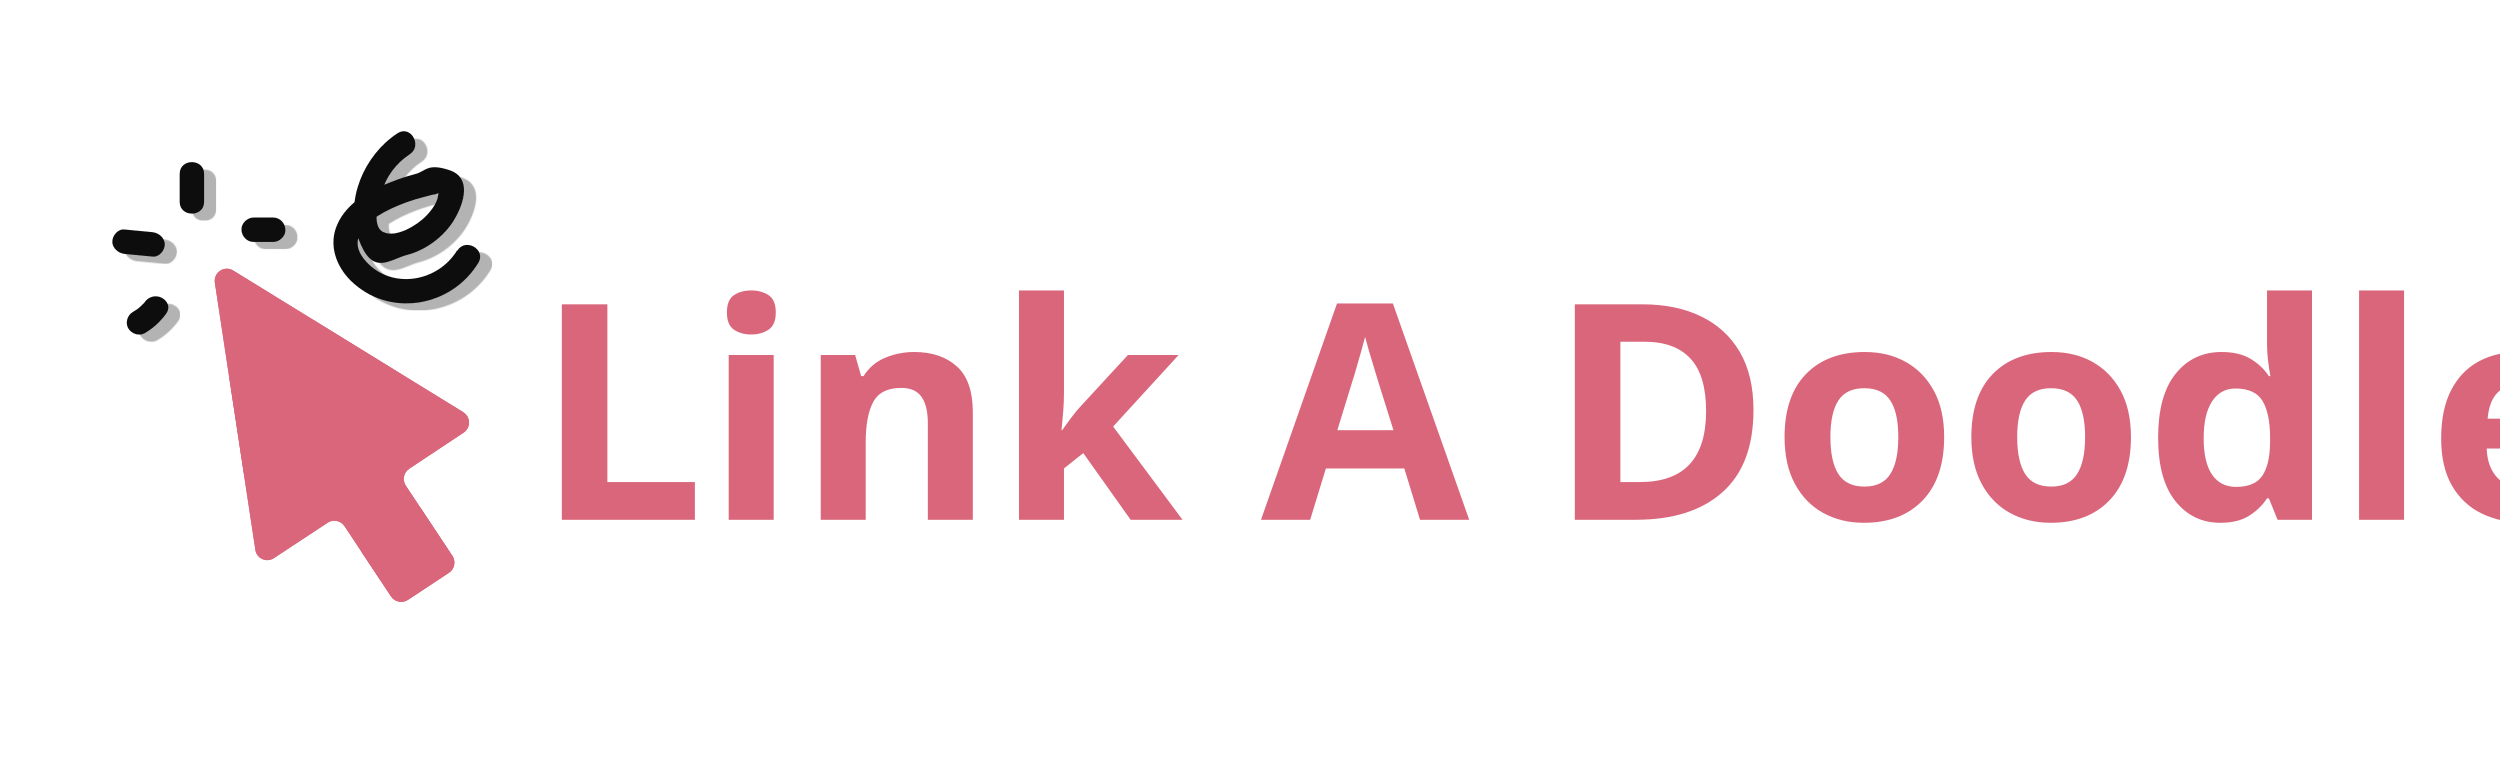
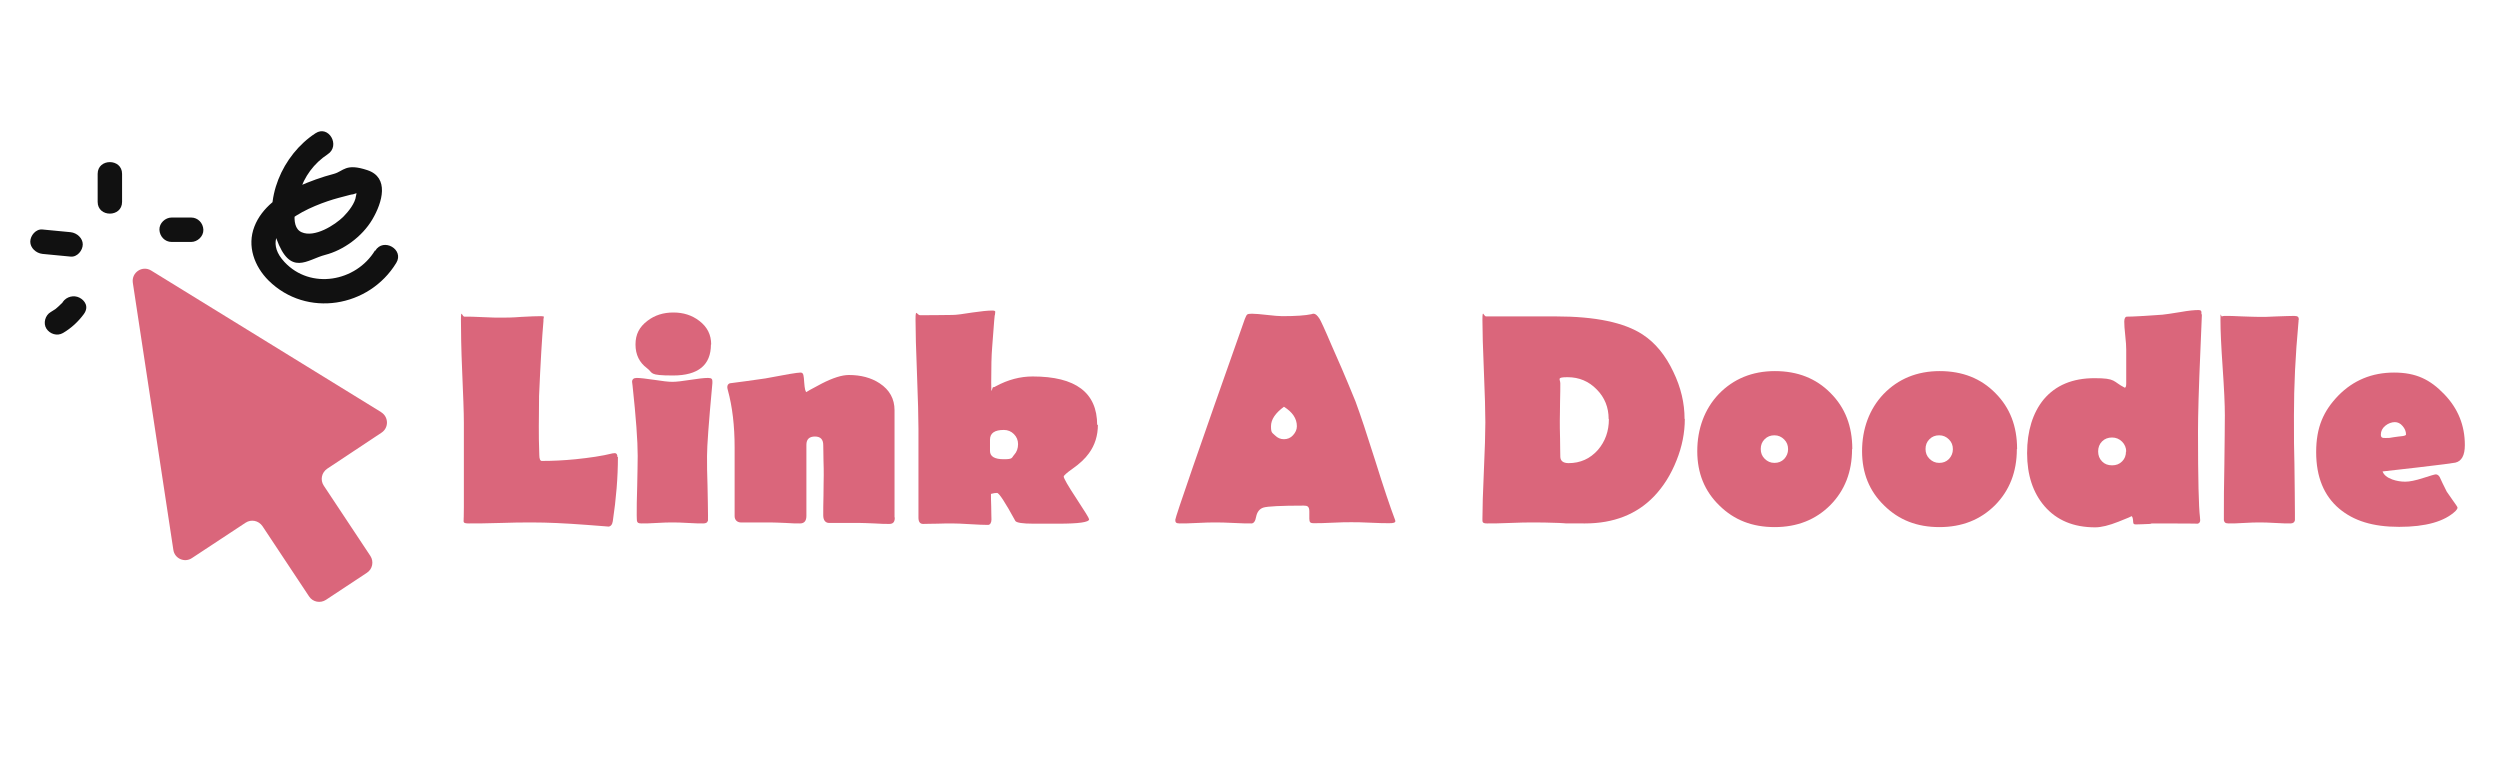
<svg xmlns="http://www.w3.org/2000/svg" id="Layer_1" version="1.1" viewBox="0 0 1024 318">
  <defs>
    <style>
-       .st0, .st1, .st2, .st3, .st4, .st5, .st6 {
+       .st0 {
        fill: #111;
      }

-       .st1 {
-         filter: url(#drop-shadow-1);
+       .st1, .st2 {
+         isolation: isolate;
      }

      .st2 {
-         filter: url(#drop-shadow-5);
-       }
- 
-       .st7 {
-         font-family: BerlinSansFBDemi-Bold, 'Berlin Sans FB Demi';
+         display: none;
+         font-family: BerlinSansFB-Bold, 'Berlin Sans FB';
        font-size: 123.6px;
        font-weight: 700;
      }

-       .st7, .st8 {
+       .st2, .st3 {
        fill: #da667b;
      }
- 
-       .st3 {
-         filter: url(#drop-shadow-4);
-       }
- 
-       .st4 {
-         filter: url(#drop-shadow-6);
-       }
- 
-       .st5 {
-         filter: url(#drop-shadow-2);
-       }
- 
-       .st5, .st9 {
-         display: none;
-       }
- 
-       .st6 {
-         filter: url(#drop-shadow-3);
-       }
    </style>
-     <filter id="drop-shadow-1" x="136.5" y="53.7" width="65.1" height="73.5" filterUnits="userSpaceOnUse">
-       <feOffset dx="5" dy="3" />
-       <feGaussianBlur result="blur" stdDeviation="0" />
-       <feFlood flood-color="#000" flood-opacity=".3" />
-       <feComposite in2="blur" operator="in" />
-       <feComposite in="SourceGraphic" />
-     </filter>
-     <filter id="drop-shadow-2" x="62.8" y="94.9" width="151.5" height="152.3" filterUnits="userSpaceOnUse">
-       <feOffset dx="5" dy="3" />
-       <feGaussianBlur result="blur1" stdDeviation="0" />
-       <feFlood flood-color="#000" flood-opacity=".3" />
-       <feComposite in2="blur1" operator="in" />
-       <feComposite in="SourceGraphic" />
-     </filter>
-     <filter id="drop-shadow-3" x="98.9" y="89.1" width="23.1" height="13" filterUnits="userSpaceOnUse">
-       <feOffset dx="5" dy="3" />
-       <feGaussianBlur result="blur2" stdDeviation="0" />
-       <feFlood flood-color="#000" flood-opacity=".3" />
-       <feComposite in2="blur2" operator="in" />
-       <feComposite in="SourceGraphic" />
-     </filter>
-     <filter id="drop-shadow-4" x="46" y="94" width="26.5" height="14.2" filterUnits="userSpaceOnUse">
-       <feOffset dx="5" dy="3" />
-       <feGaussianBlur result="blur3" stdDeviation="0" />
-       <feFlood flood-color="#000" flood-opacity=".3" />
-       <feComposite in2="blur3" operator="in" />
-       <feComposite in="SourceGraphic" />
-     </filter>
-     <filter id="drop-shadow-5" x="51.9" y="121.3" width="21.8" height="18.9" filterUnits="userSpaceOnUse">
-       <feOffset dx="5" dy="3" />
-       <feGaussianBlur result="blur4" stdDeviation="0" />
-       <feFlood flood-color="#000" flood-opacity=".3" />
-       <feComposite in2="blur4" operator="in" />
-       <feComposite in="SourceGraphic" />
-     </filter>
-     <filter id="drop-shadow-6" x="73.6" y="66.3" width="15" height="24.1" filterUnits="userSpaceOnUse">
-       <feOffset dx="5" dy="3" />
-       <feGaussianBlur result="blur5" stdDeviation="0" />
-       <feFlood flood-color="#000" flood-opacity=".3" />
-       <feComposite in2="blur5" operator="in" />
-       <feComposite in="SourceGraphic" />
-     </filter>
  </defs>
-   <text class="st7" transform="translate(219 212.9)">
-     <tspan x="0" y="0">Link A Doodle</tspan>
-   </text>
-   <g class="st9">
-     <path class="st0" d="M59.6,129c-2-3.1-6.2-4-9.3-1.9l-18.9,12.5c-3.1,2-4,6.2-1.9,9.3,2,3.1,6.2,4,9.3,1.9l18.9-12.5c3.1-2,4-6.2,1.9-9.3Z" />
-     <path class="st0" d="M52.3,100.3c0-3.7-3-6.7-6.7-6.8h-22.7c-3.7-.2-6.7,2.8-6.8,6.5,0,3.7,3,6.7,6.7,6.8h22.7c3.7.2,6.7-2.8,6.8-6.5Z" />
-     <path class="st0" d="M100.2,72.9c3.5,1.2,7.3-.8,8.5-4.3l7-21.6c1.2-3.5-.8-7.3-4.3-8.5-3.5-1.2-7.3.8-8.5,4.3l-7,21.6c-1.2,3.5.8,7.3,4.3,8.5Z" />
-     <path class="st0" d="M156.2,83.4c-1.1-3.5-4.9-5.5-8.4-4.4l-21.6,6.9c-3.5,1.1-5.5,4.9-4.4,8.4,1.1,3.5,4.9,5.5,8.4,4.4l21.6-6.9c3.5-1.1,5.5-4.9,4.4-8.4Z" />
-     <path class="st0" d="M68.4,77.3c3-2.2,3.7-6.4,1.6-9.4l-13.2-18.5c-2.2-3-6.4-3.7-9.4-1.6-3,2.2-3.7,6.4-1.6,9.4l13.2,18.5c2.2,3,6.4,3.7,9.4,1.6Z" />
+   <g id="Text" class="st1">
+     <text id="Link_A_Doodle_Text" class="st2" transform="translate(185.4 212.9)">
+       <tspan x="0" y="0">Link A Doodle</tspan>
+     </text>
+     <g id="Outline" class="st1">
+       <path class="st3" d="M253.1,187.2c0,8.2-.7,17-2.1,26.3-.2,1.4-.9,2.2-1.9,2.2.6,0-2.3-.2-8.7-.7-9.2-.7-16.5-1-22-1s-7.3,0-13.2.2c-5.9.2-10.3.2-13.2.2s-1.9-.8-2.1-2.4c0,1.1.1-.3.1-4.2v-34.7c0-4.4-.3-11.4-.7-21.1-.4-9.3-.5-16.3-.5-21s.5-1.3,1.4-1.3c1.7,0,4.2,0,7.6.2,3.4.2,5.9.2,7.6.2s4.5,0,8.1-.3c3.6-.2,6.3-.3,8.1-.3s1,.4,1,1.3v.7c-.6,6.8-1.2,17-1.8,30.7,0,5.2-.1,9.4-.1,12.4s0,7.3.2,11.8c0,1.6.4,2.4,1,2.4,4.3,0,8.9-.2,13.9-.7,5.7-.6,10.7-1.3,15.1-2.4.4,0,.7-.1.9-.1.7,0,1.1.5,1.1,1.6Z" />
+       <path class="st3" d="M291.8,156.4c0,.3,0,.8-.1,1.6-1.4,15.1-2.1,24.7-2.1,28.7s0,6.8.2,12.2c.1,5.4.2,9.5.2,12.2s0,2.1-.1,2.3c-.2.7-.8,1-1.9,1s-3.5,0-6.3-.2c-2.8-.2-4.9-.2-6.3-.2s-3.5,0-6.3.2c-2.8.2-4.9.2-6.3.2s-1.7-.3-1.9-1c0-.2-.1-1-.1-2.3,0-2.7,0-6.8.2-12.2.1-5.4.2-9.5.2-12.2,0-6.1-.7-15.7-2.1-28.7-.1-.8-.2-1.3-.2-1.6,0-1,.6-1.6,1.9-1.6s4,.3,7.3.8c3.2.5,5.7.8,7.3.8s4.1-.3,7.3-.8c3.2-.5,5.7-.8,7.3-.8s1.8.5,1.8,1.6ZM291.2,141.1c0,8.4-5.2,12.7-15.5,12.7s-8-1-10.7-3c-3.1-2.3-4.7-5.5-4.7-9.7s1.6-7.2,4.9-9.7c3-2.3,6.5-3.4,10.6-3.4s7.6,1.1,10.6,3.4c3.3,2.5,4.9,5.7,4.9,9.7Z" />
+       <path class="st3" d="M366.5,212.1c0,1.7-.7,2.5-2.2,2.5s-3.4,0-6.1-.2c-2.7-.1-4.7-.2-6-.2s-3.5,0-6.3,0c-2.8,0-4.9,0-6.3,0s-2.4-1-2.4-3.1,0-4.6.1-8.2c0-3.6.1-6.4.1-8.2s0-3.4-.1-6.2c0-2.7-.1-4.8-.1-6.2,0-2.3-1.1-3.5-3.4-3.5s-3.5,1.1-3.5,3.4v29.1c0,2.1-.9,3.1-2.6,3.1s-3.2,0-5.9-.2c-2.6-.1-4.6-.2-5.9-.2s-3.4,0-6.2,0c-2.8,0-4.8,0-6.2,0s-2.6-.9-2.6-2.6v-28.2c0-8.7-.9-16.6-2.8-23.5-.1-.4-.2-.8-.2-1.1,0-.8.3-1.3,1-1.6,4.1-.5,9-1.2,14.6-2,8.3-1.6,13.1-2.4,14.4-2.4s1.3,1.3,1.5,4c.2,2.7.5,4,1,4-.3,0,1.8-1.2,6.2-3.5,4.5-2.3,8.2-3.5,11.1-3.5,4.9,0,9.1,1.1,12.6,3.4,4.1,2.7,6.1,6.4,6.1,11v43.8Z" />
+       <path class="st3" d="M449.7,173.9c0,4.5-1.2,8.4-3.7,11.8-1.5,2.1-3.7,4.2-6.7,6.3-2.4,1.7-3.6,2.8-3.6,3.2,0,.7,1.7,3.7,5.2,9,3.5,5.3,5.2,8.1,5.2,8.5,0,1.2-4.2,1.8-12.6,1.8h-10.2c-4.5,0-6.9-.4-7.4-1.1-4.2-7.7-6.7-11.5-7.5-11.5s-1.3.1-2.5.4c0,1.1,0,2.9.1,5.2,0,2.4.1,4.1.1,5.3s-.5,2.2-1.4,2.2c-1.7,0-4.1-.1-7.4-.3-3.3-.2-5.7-.3-7.4-.3s-3.2,0-5.9.1c-2.6,0-4.6.1-5.9.1s-1.9-.9-1.9-2.6c0-4,0-10.1,0-18.2,0-8.1,0-14.1,0-18.2s-.2-12.5-.6-22.4c-.4-9.9-.6-17.4-.6-22.3s.6-1.7,1.9-1.8c3,0,7.4,0,13.3-.1,1.6,0,4.3-.4,8.1-1,3.5-.5,6.2-.8,8.1-.8s1.1.7,1.1,2c0-1.3-.4,3-1.1,12.9-.3,3.5-.4,8.3-.4,14.6s.3,1.9.8,1.9.6-.1,1.1-.4c5-2.7,10-4,15.1-4,17.6,0,26.4,6.6,26.4,19.9ZM417,181.9c0-1.6-.6-3-1.7-4.1-1.1-1.1-2.5-1.7-4.1-1.7-3.8,0-5.7,1.3-5.7,4v4.6c0,2.3,1.9,3.4,5.7,3.4s3.1-.6,4.2-1.8c1.1-1.2,1.6-2.7,1.6-4.4Z" />
+       <path class="st3" d="M571.5,213.5c0,.6-.8.8-2.4.8s-4.3,0-7.8-.2c-3.5-.2-6.1-.2-7.8-.2s-4.3,0-7.7.2c-3.4.2-6,.2-7.7.2s-1.7-.6-1.8-1.8c0,0,0-.9,0-3s-.8-2.4-2.3-2.4c-9.4,0-14.9.3-16.5.8-1.6.5-2.6,1.8-3,3.8-.3,1.8-1,2.7-1.9,2.7-1.7,0-4.1,0-7.4-.2-3.3-.2-5.8-.2-7.4-.2s-4.1,0-7.3.2c-3.3.2-5.7.2-7.3.2s-1.8-.5-1.8-1.5,9.5-28.6,28.5-82.3c.4-1,.7-1.6,1-1.8.3-.2.9-.3,1.9-.3,1.4,0,3.5.2,6.2.5s4.8.5,6.2.5c5.7,0,9.6-.3,11.9-.8.5-.2.8-.2,1-.2.7,0,1.5.7,2.4,2.1.4.6,2.1,4.2,4.9,10.8,2.3,5.1,5.6,12.7,9.8,23,2,5.4,4.7,13.5,8.1,24.3,3.4,10.9,6.1,18.9,8.1,24.2.1.4.2.6.2.8ZM531.2,174.6c0-3.2-1.8-5.8-5.3-8-3.5,2.6-5.3,5.2-5.3,8s.5,2.6,1.6,3.7c1.1,1.1,2.3,1.6,3.7,1.6s2.7-.5,3.7-1.6c1-1.1,1.6-2.3,1.6-3.7Z" />
+       <path class="st3" d="M690.1,171.6c0,5.6-1.1,11.3-3.4,17-2.3,5.8-5.3,10.6-9.2,14.7-7.1,7.4-16.6,11.1-28.3,11.1s-5.9,0-10.6-.2c-4.7-.2-8.2-.2-10.6-.2s-5.2,0-9.4.2c-4.2.2-7.3.2-9.4.2s-2-.6-2-1.8c0-4.4.2-11,.6-19.8.4-8.8.6-15.4.6-19.8s-.2-11.7-.6-21c-.4-9.4-.6-16.3-.6-21s.5-1.4,1.5-1.4h15.2c1.5,0,3.7,0,6.5,0,3,0,5.3,0,6.8,0,16.3,0,28.1,2.5,35.6,7.4,5.2,3.4,9.4,8.5,12.6,15.3,3.1,6.4,4.6,12.8,4.6,19.3ZM658.9,171.6c0-4.7-1.6-8.8-4.9-12.1-3.2-3.3-7.2-5-11.9-5s-3,.8-3,2.5,0,4.2-.1,7.6c0,3.4-.1,5.9-.1,7.6s0,4.1.1,7.4c0,3.3.1,5.7.1,7.4s1.1,2.7,3.4,2.7c4.8,0,8.8-1.8,12-5.4,3-3.5,4.5-7.7,4.5-12.6Z" />
+       <path class="st3" d="M758.6,184c0,9.3-3,16.9-8.9,22.9-6,6-13.6,9-22.8,9s-16.6-2.9-22.6-8.8c-6.1-5.9-9.1-13.3-9.1-22.3s2.9-17.2,8.8-23.4c6-6.2,13.7-9.4,23-9.4s16.9,3,22.8,9c6,6,8.9,13.6,8.9,22.9ZM732.4,184c0-1.6-.5-2.9-1.6-4-1.1-1.1-2.4-1.7-4-1.7s-2.9.5-4,1.6c-1.1,1.1-1.6,2.4-1.6,4s.5,2.9,1.6,4c1.1,1.1,2.4,1.7,4,1.7s2.9-.5,4-1.6c1-1.1,1.6-2.4,1.6-4Z" />
+       <path class="st3" d="M826.1,184c0,9.3-3,16.9-8.9,22.9-6,6-13.6,9-22.8,9s-16.6-2.9-22.6-8.8c-6.1-5.9-9.1-13.3-9.1-22.3s2.9-17.2,8.8-23.4c6-6.2,13.7-9.4,23-9.4s16.9,3,22.8,9c6,6,8.9,13.6,8.9,22.9ZM799.9,184c0-1.6-.5-2.9-1.6-4-1.1-1.1-2.4-1.7-4-1.7s-2.9.5-4,1.6c-1.1,1.1-1.6,2.4-1.6,4s.5,2.9,1.6,4c1.1,1.1,2.4,1.7,4,1.7s2.9-.5,4-1.6c1-1.1,1.6-2.4,1.6-4Z" />
+       <path class="st3" d="M901.9,128.7c0,0-.2,4.7-.6,14.5-.7,15.9-1,27.1-1,33.6,0,19.4.3,31,.8,35,0,.6.1,1,.1,1.2,0,.8-.3,1.3-1,1.5.2,0-4.4-.1-13.9-.1s-3.2,0-5.7.2c-2.5.1-4.4.2-5.7.2s-1.1-.6-1.2-1.7c-.1-1.1-.4-1.7-.7-1.7.3,0-1.4.8-5.3,2.3-3.8,1.5-7,2.3-9.5,2.3-8.9,0-15.8-2.9-20.8-8.7-4.7-5.5-7.1-12.7-7.1-21.7s2.3-16.5,6.8-22c4.9-5.8,11.8-8.7,20.8-8.7s7.3,1.3,12.4,3.9c.4,0,.6-.6.6-1.7v-13.9c0-1.3-.1-3.2-.4-5.8-.3-2.6-.4-4.5-.4-5.7s.4-2,1.1-2c2.5,0,7.3-.3,14.5-.8,1.2-.1,3.8-.5,7.5-1.1,3.3-.6,5.7-.8,7.2-.8s1.3.6,1.3,1.8ZM870.9,185c0-1.6-.6-3-1.7-4.1-1.1-1.1-2.5-1.7-4.1-1.7s-3,.5-4.1,1.6-1.6,2.5-1.6,4.1.5,3,1.6,4.1c1.1,1.1,2.4,1.6,4.1,1.6s3-.5,4.1-1.6c1.1-1.1,1.6-2.4,1.6-4.1Z" />
+       <path class="st3" d="M941.5,131c0,.2,0,.8-.1,1.6-1.2,12.9-1.8,25.4-1.8,37.5s0,11.2.2,20.1c.1,9,.2,15.7.2,20.1s0,2.7,0,2.8c-.2.9-.8,1.3-1.9,1.3s-3.5,0-6.3-.2c-2.8-.2-4.9-.2-6.3-.2s-3.5,0-6.3.2c-2.8.2-4.9.2-6.3.2s-1.8-.4-2-1.3v-2.8c0-4.5,0-11.2.2-20.1.1-9,.2-15.7.2-20.1s-.3-10.8-.9-19.5c-.6-8.7-.9-15.1-.9-19.4s.2-1.4.6-1.6c.2-.1.6-.2,1.1-.2,1.6,0,4,0,7.2.2,3.2.1,5.5.2,7.1.2s3.9,0,7.1-.2c3.2-.1,5.5-.2,7.1-.2s1.9.5,1.9,1.6Z" />
+       <path class="st3" d="M1009.6,182.3c0,4.2-1.3,6.6-3.9,7.2-.9.2-6.2.9-15.7,2l-14.1,1.6c.5,1.4,1.8,2.5,4,3.3,1.7.6,3.5.9,5.3.9s4.2-.5,7.3-1.5,4.8-1.5,5.2-1.5c.6,0,1.2.4,1.6,1.1.6,1.4,1.6,3.4,2.9,6,0,0,.8,1.1,2.3,3.3,1.4,1.9,2.1,3,2.1,3.2,0,.4-.3.9-.8,1.4-4.5,4.3-12.2,6.5-23.1,6.5s-18.6-2.5-24.5-7.4c-6.3-5.3-9.5-13-9.5-23.2s3-16.9,9.1-23.2c6.1-6.2,13.7-9.4,22.8-9.4s14.8,2.9,20.5,8.8c5.7,5.9,8.5,12.8,8.5,20.9ZM985.5,177.9c0-1.2-.5-2.4-1.4-3.4-.9-1.1-2-1.6-3.2-1.6s-2.7.5-3.9,1.5c-1.2,1-1.8,2.2-1.8,3.6s.7,1.4,2,1.4,1.8,0,3.1-.3c1.6-.2,2.7-.4,3.1-.4,1.4-.1,2.1-.4,2.1-.7Z" />
+     </g>
  </g>
-   <path class="st8" d="M189.7,168.8l-94.2-58c-3.6-2.2-8.1.8-7.5,5l16.6,109.4c.5,3.6,4.6,5.4,7.6,3.4l22-14.5c2.3-1.5,5.3-.9,6.9,1.4l19.1,28.8c1.5,2.3,4.6,2.9,6.9,1.4l16.8-11.1c2.3-1.5,2.9-4.6,1.4-6.9l-19.1-28.8c-1.5-2.3-.9-5.3,1.4-6.9l22.3-14.8c3-2,2.9-6.4-.1-8.3Z" />
-   <path class="st8" d="M189.7,168.8l-94.2-58c-3.6-2.2-8.1.8-7.5,5l16.6,109.4c.5,3.6,4.6,5.4,7.6,3.4l22-14.5c2.3-1.5,5.3-.9,6.9,1.4l19.1,28.8c1.5,2.3,4.6,2.9,6.9,1.4l16.8-11.1c2.3-1.5,2.9-4.6,1.4-6.9l-19.1-28.8c-1.5-2.3-.9-5.3,1.4-6.9l22.3-14.8c3-2,2.9-6.4-.1-8.3Z" />
-   <path class="st1" d="M187.2,102.6c-7.8,12.8-26.4,16.2-37.1,4.7-12.9-13.9,12-23.5,22-26.2s4.1-.9,6.1-1.5,1.4-.8,1.2.7c-.3,2.9-3.1,6.4-5.1,8.4-3.5,3.5-11.9,8.8-17.2,6.4s-1.8-13.1-.8-16.4c1.9-6.4,5.9-11.8,11.5-15.5,5.4-3.5.4-12.2-5-8.6-13.5,8.8-21.7,27.3-16,43.1s12.6,8.6,20,6.7,15.1-7.4,19.3-14.5,7-17.2-2-20.2-9.7.4-13.7,1.5c-5,1.3-9.9,3.1-14.7,5.2-7.4,3.3-14.9,8.6-17.9,16.4-3.1,8,0,16.3,5.8,22.1,15.6,15.4,41.2,11,52.3-7.2,3.4-5.5-5.3-10.5-8.6-5h0Z" />
-   <path class="st5" d="M200.9,196.4c-22.2,24-54.8,34.7-86.7,37.1s-19.4,2.5-24.2-4.9,8.5-15,13.2-18.8c14.4-11.6,30.1-20.8,45.9-30.2s28.4-17.2,33.6-31.5-.5-14.5-7.4-18.1-14.9-2.8-21.8.2c-15,6.4-25.5,20.8-36.9,31.9-6.1,5.9-12.5,11.5-19.8,15.8s-16.5,8.9-21.7,1.9,0-19,5.3-25.4,14.2-13.8,22.1-19.5c16.7-12,35-21.4,53.2-30.9,5.7-3,.7-11.6-5-8.6-17.4,9-34.9,18.1-51,29.3s-31.1,22.1-35.7,39.6-1.2,16.6,4.2,22.7,14.3,7,22,4.8c16.7-4.7,30-18.8,41.7-30.8s12.7-13.9,20.6-18.9c3.6-2.2,7.6-4.2,11.8-4.5s10.3,1.3,9.4,6.3-4.3,7.4-6.8,10.1-6.9,6.5-10.7,9.3c-7,5.1-14.7,9.2-22.1,13.6-16.9,9.9-34.4,21.2-48.5,35-5.9,5.8-8.5,13.5-4.3,21.1,4.2,7.6,12.7,10.5,20.9,10.9,18.9,1,39.6-3.2,57.4-9.5s35.4-16.6,48.7-31-2.7-11.8-7.1-7.1h0Z" />
-   <g>
-     <polygon class="st8" points="161.1 151.3 128 130.9 94 155.2 100.1 195.3 161.1 151.3" />
-     <path class="st8" d="M172.4,208.4l-24.4,17.6,12.1,18.2c1.5,2.3,4.6,2.9,6.9,1.4l16.8-11.1c2.3-1.5,2.9-4.6,1.4-6.9l-12.7-19.2Z" />
+   <path id="Cursor_Icon" class="st3" d="M156.1,168.8l-94.2-58c-3.6-2.2-8.1.8-7.5,5l16.6,109.4c.5,3.6,4.6,5.4,7.6,3.4l22-14.5c2.3-1.5,5.3-.9,6.9,1.4l19.1,28.8c1.5,2.3,4.6,2.9,6.9,1.4l16.8-11.1c2.3-1.5,2.9-4.6,1.4-6.9l-19.1-28.8c-1.5-2.3-.9-5.3,1.4-6.9l22.3-14.8c3-2,2.9-6.4-.1-8.3h0Z" />
+   <path id="Scribble" class="st0" d="M153.6,102.6c-7.8,12.8-26.4,16.2-37.1,4.7-12.9-13.9,12-23.5,22-26.2s4.1-.9,6.1-1.5,1.4-.8,1.2.7c-.3,2.9-3.1,6.4-5.1,8.4-3.5,3.5-11.9,8.8-17.2,6.4s-1.8-13.1-.8-16.4c1.9-6.4,5.9-11.8,11.5-15.5,5.4-3.5.4-12.2-5-8.6-13.5,8.8-21.7,27.3-16,43.1s12.6,8.6,20,6.7,15.1-7.4,19.3-14.5,7-17.2-2-20.2-9.7.4-13.7,1.5c-5,1.3-9.9,3.1-14.7,5.2-7.4,3.3-14.9,8.6-17.9,16.4-3.1,8,0,16.3,5.8,22.1,15.6,15.4,41.2,11,52.3-7.2,3.4-5.5-5.3-10.5-8.6-5h-.1Z" />
+   <g id="Highlights">
+     <path id="Highlight_4" class="st0" d="M70.3,99.1h8c2.6,0,5.1-2.3,5-5s-2.2-5-5-5h-8c-2.6,0-5.1,2.3-5,5s2.2,5,5,5h0Z" />
+     <path id="Highlight_3" class="st0" d="M28.9,95.1l-11.5-1.1c-2.7-.3-5,2.5-5,5s2.3,4.7,5,5l11.5,1.1c2.7.3,5-2.5,5-5s-2.3-4.7-5-5h0Z" />
+     <path id="Highlight_2" class="st0" d="M25.7,123.8c.3-.4.2-.2,0,0s-.5.6-.8.8c-.5.5-1,1-1.5,1.4s-.5.4-.7.6c.4-.3.2-.2,0,0-.6.4-1.3.8-1.9,1.2-2.3,1.3-3.2,4.6-1.8,6.8s4.4,3.2,6.8,1.8c3.4-2,6.2-4.6,8.5-7.7s.4-5.7-1.8-6.8-5.2-.5-6.8,1.8h0Z" />
+     <path id="Highlight_1" class="st0" d="M50,82.7v-11.5c0-6.4-10-6.4-10,0v11.5c0,6.4,10,6.4,10,0h0Z" />
  </g>
-   <path class="st6" d="M103.9,99.1h8c2.6,0,5.1-2.3,5-5s-2.2-5-5-5h-8c-2.6,0-5.1,2.3-5,5s2.2,5,5,5h0Z" />
-   <path class="st3" d="M62.5,95.1l-11.5-1.1c-2.7-.3-5,2.5-5,5s2.3,4.7,5,5l11.5,1.1c2.7.3,5-2.5,5-5s-2.3-4.7-5-5h0Z" />
-   <path class="st2" d="M59.3,123.8c.3-.4.2-.2,0,0s-.5.6-.8.8c-.5.5-1,1-1.5,1.4s-.5.4-.7.6c.4-.3.2-.2,0,0-.6.4-1.3.8-1.9,1.2-2.3,1.3-3.2,4.6-1.8,6.8s4.4,3.2,6.8,1.8c3.4-2,6.2-4.6,8.5-7.7s.4-5.7-1.8-6.8-5.2-.5-6.8,1.8h0Z" />
-   <path class="st4" d="M83.6,82.7v-11.5c0-6.4-10-6.4-10,0v11.5c0,6.4,10,6.4,10,0h0Z" />
</svg>
